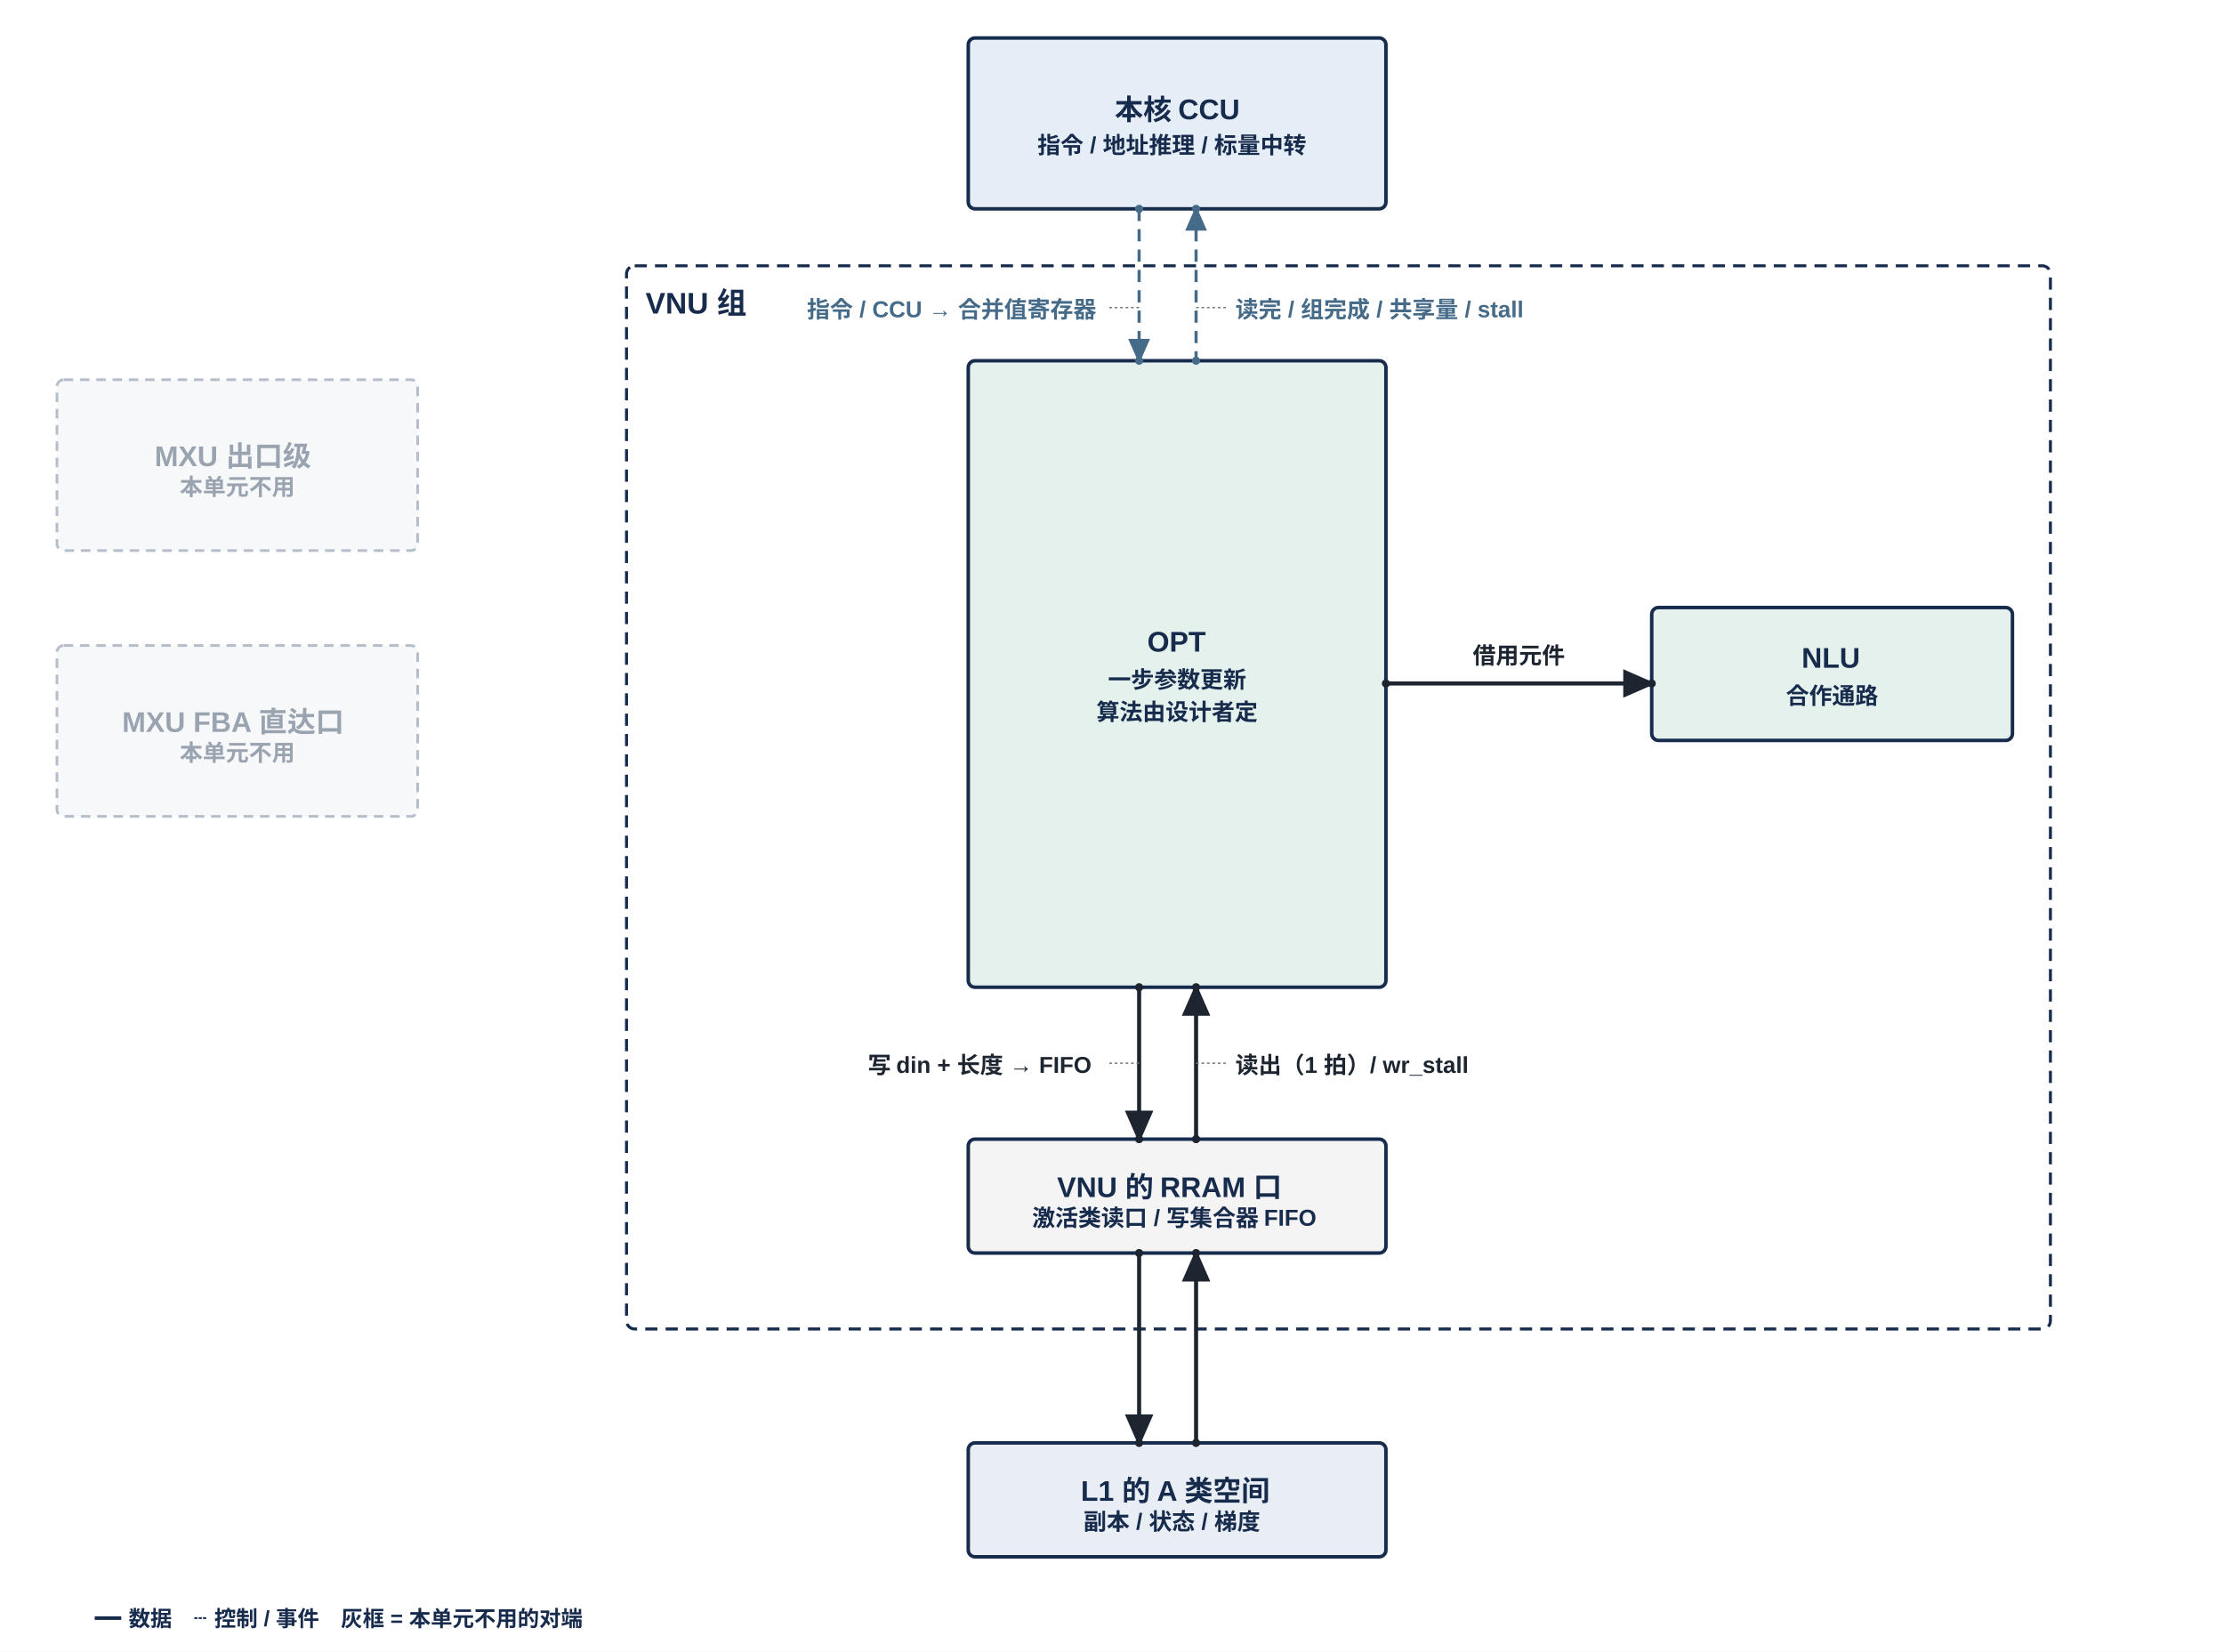
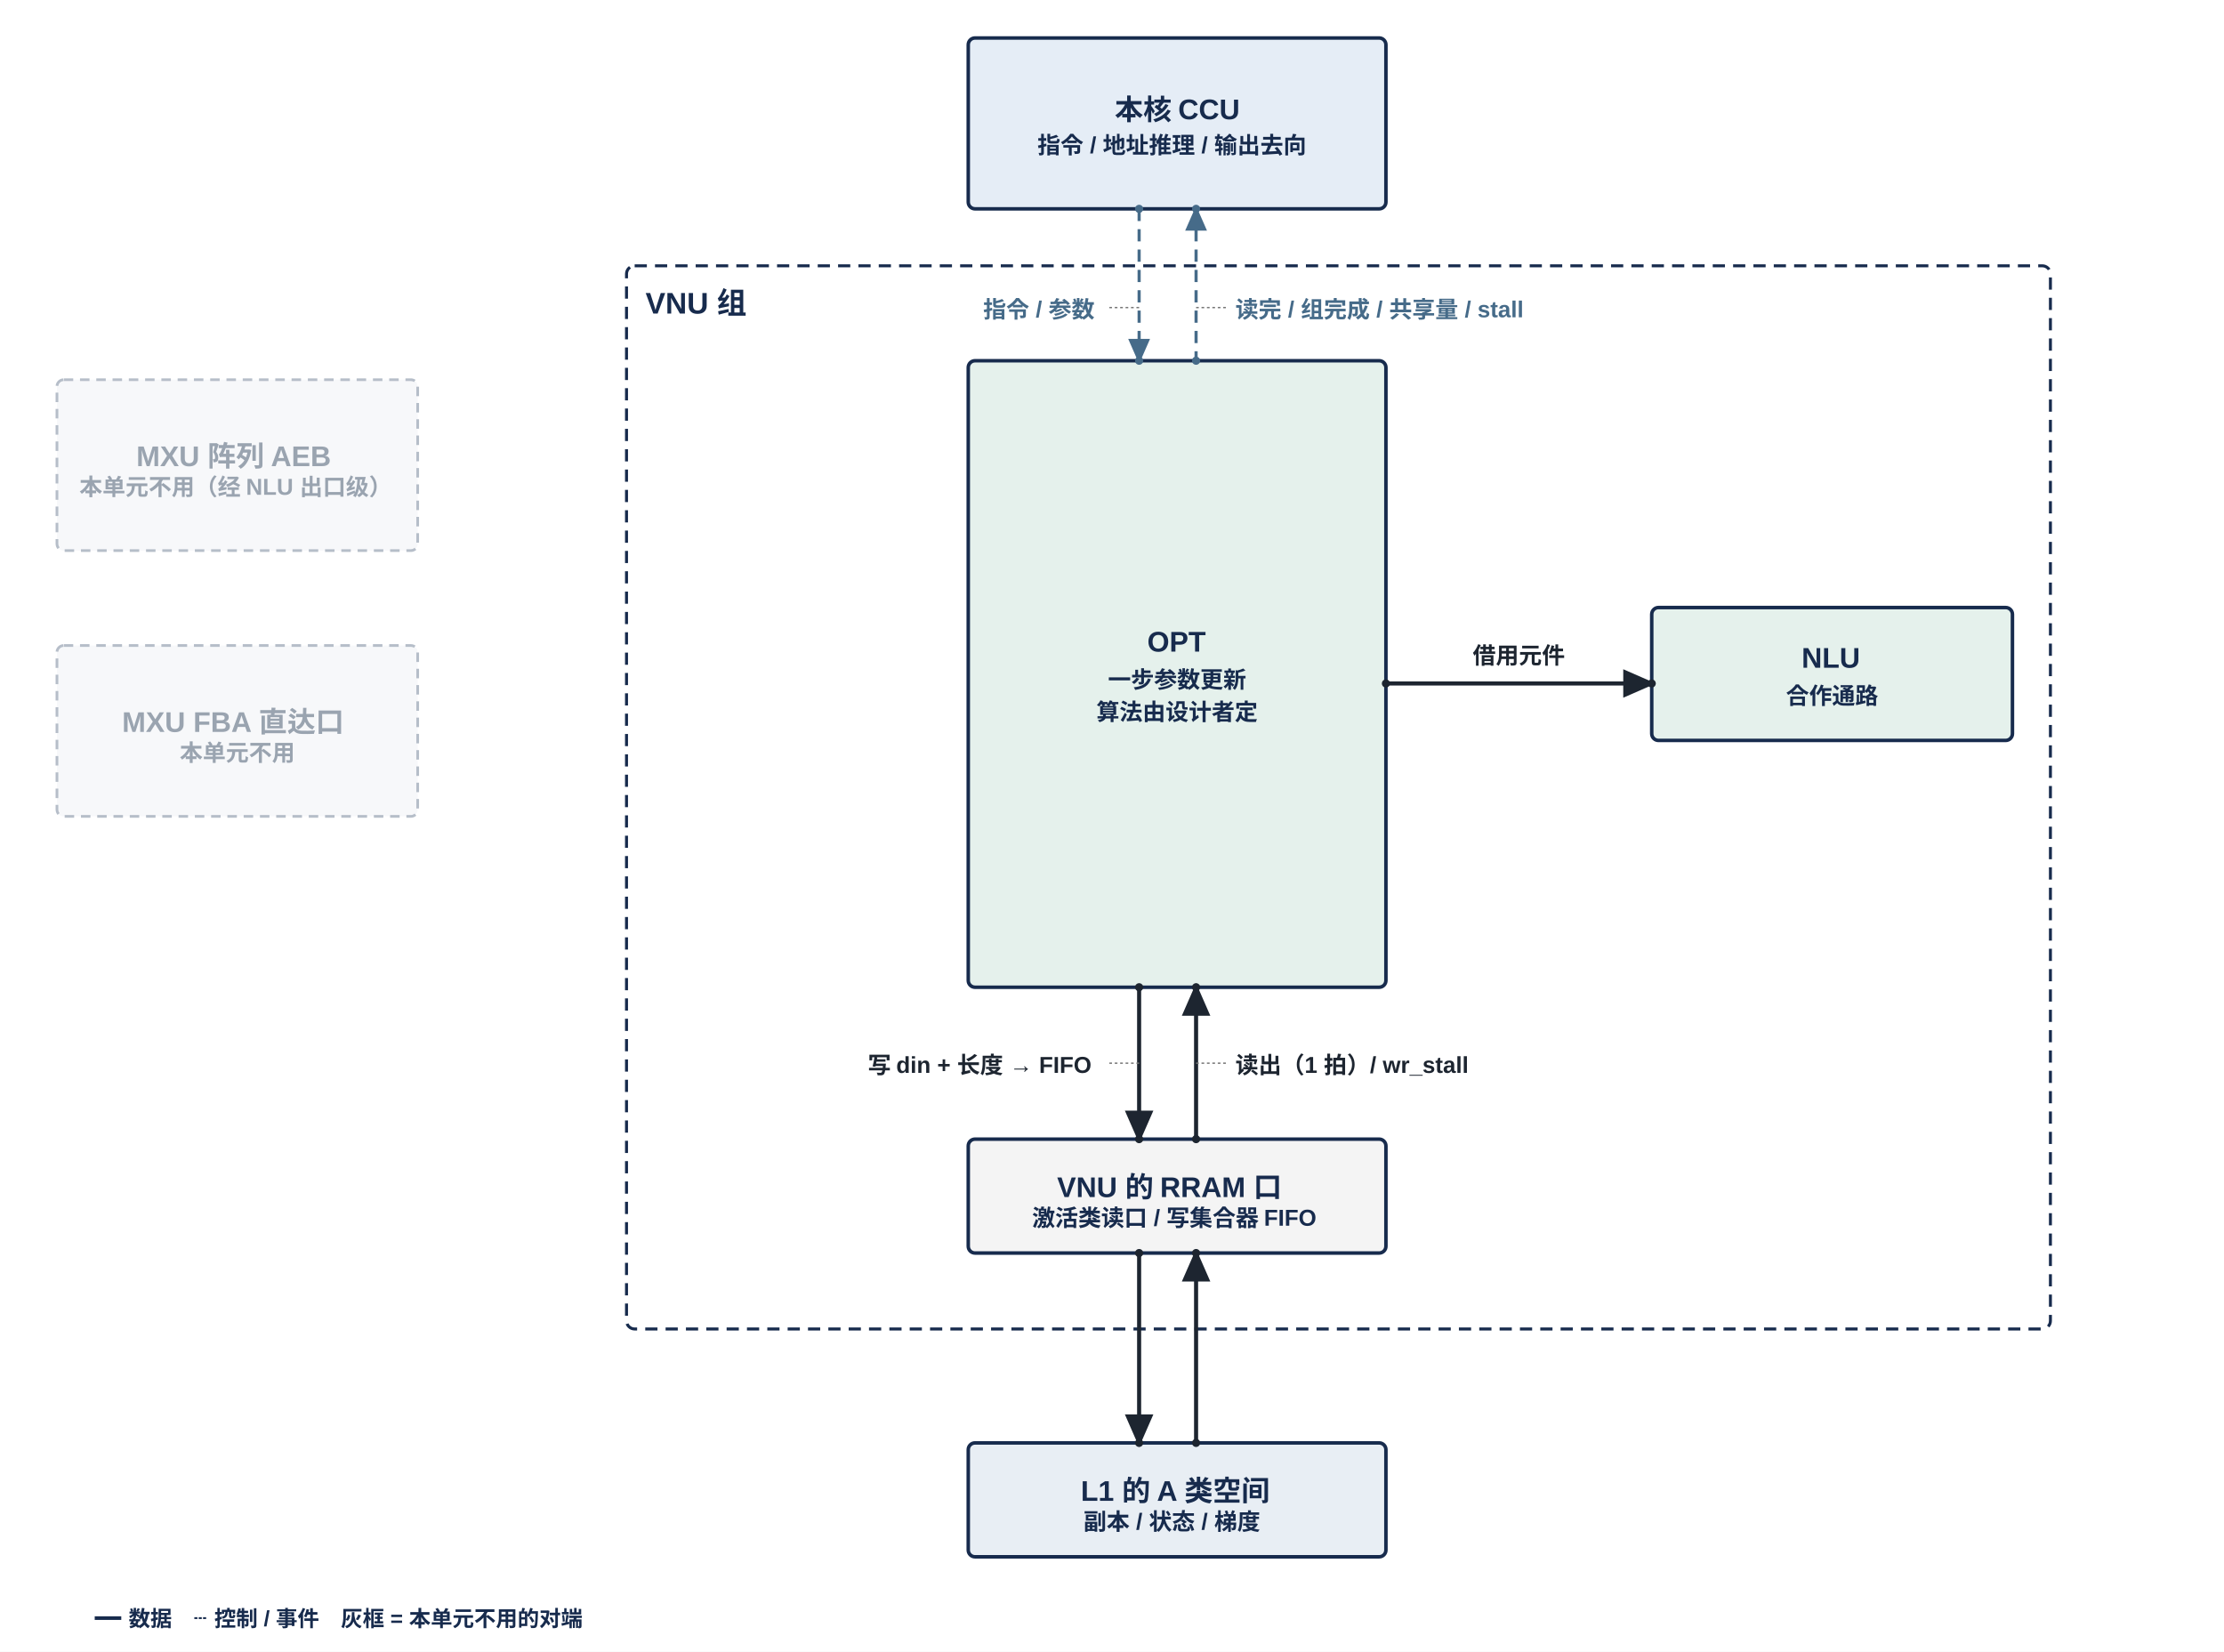
<svg xmlns="http://www.w3.org/2000/svg" width="1640" height="1218" viewBox="0 0 1640 1218">
  <defs>
    <marker id="ad" markerWidth="8" markerHeight="7" refX="7" refY="3.5" orient="auto">
      <path d="M0,0 L8,3.5 L0,7Z" fill="#1d2530" />
    </marker>
    <marker id="ac" markerWidth="8" markerHeight="7" refX="7" refY="3.5" orient="auto">
      <path d="M0,0 L8,3.5 L0,7Z" fill="#466b89" />
    </marker>
  </defs>
  <rect width="100%" height="100%" fill="white" />
  <rect x="462" y="196" width="1050" height="784" rx="6" fill="none" stroke="#172b4d" stroke-width="2.2" stroke-dasharray="9 6" />
  <text x="476.0" y="218" text-anchor="start" dominant-baseline="central" font-family="Microsoft YaHei,Arial,sans-serif" font-size="22" font-weight="700" fill="#172b4d">VNU 组</text>
  <rect x="714" y="28" width="308" height="126" rx="5" fill="#e5edf6" stroke="#172b4d" stroke-width="2.6" />
  <text x="822.0" y="79.1" text-anchor="start" dominant-baseline="central" font-family="Microsoft YaHei,Arial,sans-serif" font-size="21" font-weight="700" fill="#172b4d">本核 CCU</text>
-   <text x="765.0" y="105.7" text-anchor="start" dominant-baseline="central" font-family="Microsoft YaHei,Arial,sans-serif" font-size="17" font-weight="700" fill="#172b4d">指令 / 地址推理 / 标量中转</text>
+   <text x="765.0" y="105.7" text-anchor="start" dominant-baseline="central" font-family="Microsoft YaHei,Arial,sans-serif" font-size="17" font-weight="700" fill="#172b4d">指令 / 地址推理 / 输出去向</text>
  <rect x="42" y="280" width="266" height="126" rx="5" fill="#f7f8fa" stroke="#b6bec9" stroke-width="2" stroke-dasharray="7 5" />
-   <text x="114.0" y="331.1" text-anchor="start" dominant-baseline="central" font-family="Microsoft YaHei,Arial,sans-serif" font-size="21" font-weight="700" fill="#9aa4b0">MXU 出口级</text>
-   <text x="132.5" y="357.7" text-anchor="start" dominant-baseline="central" font-family="Microsoft YaHei,Arial,sans-serif" font-size="17" font-weight="700" fill="#9aa4b0">本单元不用</text>
+   <text x="100.5" y="331.1" text-anchor="start" dominant-baseline="central" font-family="Microsoft YaHei,Arial,sans-serif" font-size="21" font-weight="700" fill="#9aa4b0">MXU 阵列 AEB</text>
+   <text x="58.5" y="357.7" text-anchor="start" dominant-baseline="central" font-family="Microsoft YaHei,Arial,sans-serif" font-size="17" font-weight="700" fill="#9aa4b0">本单元不用（经 NLU 出口级）</text>
  <rect x="42" y="476" width="266" height="126" rx="5" fill="#f7f8fa" stroke="#b6bec9" stroke-width="2" stroke-dasharray="7 5" />
  <text x="90.0" y="527.1" text-anchor="start" dominant-baseline="central" font-family="Microsoft YaHei,Arial,sans-serif" font-size="21" font-weight="700" fill="#9aa4b0">MXU FBA 直达口</text>
  <text x="132.5" y="553.7" text-anchor="start" dominant-baseline="central" font-family="Microsoft YaHei,Arial,sans-serif" font-size="17" font-weight="700" fill="#9aa4b0">本单元不用</text>
  <rect x="714" y="266" width="308" height="462" rx="5" fill="#e5f1ec" stroke="#172b4d" stroke-width="2.6" />
  <text x="846.0" y="473.2" text-anchor="start" dominant-baseline="central" font-family="Microsoft YaHei,Arial,sans-serif" font-size="21" font-weight="700" fill="#172b4d">OPT</text>
  <text x="817.0" y="499.8" text-anchor="start" dominant-baseline="central" font-family="Microsoft YaHei,Arial,sans-serif" font-size="17" font-weight="700" fill="#172b4d">一步参数更新</text>
  <text x="808.5" y="523.6" text-anchor="start" dominant-baseline="central" font-family="Microsoft YaHei,Arial,sans-serif" font-size="17" font-weight="700" fill="#172b4d">算法由设计者定</text>
  <rect x="714" y="840" width="308" height="84" rx="5" fill="#f4f4f4" stroke="#172b4d" stroke-width="2.6" />
  <text x="779.5" y="870.1" text-anchor="start" dominant-baseline="central" font-family="Microsoft YaHei,Arial,sans-serif" font-size="21" font-weight="700" fill="#172b4d">VNU 的 RRAM 口</text>
  <text x="761.0" y="896.7" text-anchor="start" dominant-baseline="central" font-family="Microsoft YaHei,Arial,sans-serif" font-size="17" font-weight="700" fill="#172b4d">激活类读口 / 写集合器 FIFO</text>
  <rect x="714" y="1064" width="308" height="84" rx="5" fill="#e8eef4" stroke="#172b4d" stroke-width="2.6" />
  <text x="797.0" y="1094.1" text-anchor="start" dominant-baseline="central" font-family="Microsoft YaHei,Arial,sans-serif" font-size="21" font-weight="700" fill="#172b4d">L1 的 A 类空间</text>
  <text x="799.0" y="1120.7" text-anchor="start" dominant-baseline="central" font-family="Microsoft YaHei,Arial,sans-serif" font-size="17" font-weight="700" fill="#172b4d">副本 / 状态 / 梯度</text>
  <rect x="1218" y="448" width="266" height="98" rx="5" fill="#e5f1ec" stroke="#172b4d" stroke-width="2.6" />
  <text x="1328.5" y="485.1" text-anchor="start" dominant-baseline="central" font-family="Microsoft YaHei,Arial,sans-serif" font-size="21" font-weight="700" fill="#172b4d">NLU</text>
  <text x="1317.0" y="511.7" text-anchor="start" dominant-baseline="central" font-family="Microsoft YaHei,Arial,sans-serif" font-size="17" font-weight="700" fill="#172b4d">合作通路</text>
  <path d="M840,154 L840,266" fill="none" stroke="#466b89" stroke-width="2.3" stroke-dasharray="9 6" />
  <path d="M840.0,254.0 L840,266" stroke="#466b89" stroke-width="2.3" marker-end="url(#ac)" />
  <path d="M882,154 L882,266" fill="none" stroke="#466b89" stroke-width="2.3" stroke-dasharray="9 6" />
  <path d="M882.0,166.0 L882,154" stroke="#466b89" stroke-width="2.3" marker-end="url(#ac)" />
  <path d="M840,728 L840,840" fill="none" stroke="#1d2530" stroke-width="3" />
  <path d="M840.0,828.0 L840,840" stroke="#1d2530" stroke-width="3" marker-end="url(#ad)" />
  <path d="M882,728 L882,840" fill="none" stroke="#1d2530" stroke-width="3" />
  <path d="M882.0,740.0 L882,728" stroke="#1d2530" stroke-width="3" marker-end="url(#ad)" />
  <path d="M840,924 L840,1064" fill="none" stroke="#1d2530" stroke-width="3" />
  <path d="M840.0,1052.0 L840,1064" stroke="#1d2530" stroke-width="3" marker-end="url(#ad)" />
  <path d="M882,924 L882,1064" fill="none" stroke="#1d2530" stroke-width="3" />
  <path d="M882.0,936.0 L882,924" stroke="#1d2530" stroke-width="3" marker-end="url(#ad)" />
  <path d="M1022,504 L1218,504" fill="none" stroke="#1d2530" stroke-width="3" />
  <path d="M1206.0,504.0 L1218,504" stroke="#1d2530" stroke-width="3" marker-end="url(#ad)" />
  <circle cx="840" cy="266" r="3" fill="#466b89" />
  <circle cx="840" cy="154" r="3" fill="#466b89" />
  <path d="M840,226.8 L818,226.8" stroke="#777" stroke-width="1" stroke-dasharray="2 2" fill="none" />
-   <rect x="588.0" y="213.8" width="230" height="26" rx="2" fill="white" />
-   <text x="595.0" y="226.8" text-anchor="start" dominant-baseline="central" font-family="Microsoft YaHei,Arial,sans-serif" font-size="17" font-weight="700" fill="#466b89">指令 / CCU → 合并值寄存器</text>
+   <rect x="718.0" y="213.8" width="100" height="26" rx="2" fill="white" />
+   <text x="725.0" y="226.8" text-anchor="start" dominant-baseline="central" font-family="Microsoft YaHei,Arial,sans-serif" font-size="17" font-weight="700" fill="#466b89">指令 / 参数</text>
  <circle cx="882" cy="266" r="3" fill="#466b89" />
  <circle cx="882" cy="154" r="3" fill="#466b89" />
  <path d="M882,226.8 L904,226.8" stroke="#777" stroke-width="1" stroke-dasharray="2 2" fill="none" />
  <rect x="904.0" y="213.8" width="239" height="26" rx="2" fill="white" />
  <text x="911.0" y="226.8" text-anchor="start" dominant-baseline="central" font-family="Microsoft YaHei,Arial,sans-serif" font-size="17" font-weight="700" fill="#466b89">读完 / 组完成 / 共享量 / stall</text>
  <circle cx="840" cy="840" r="3" fill="#1d2530" />
  <circle cx="840" cy="728" r="3" fill="#1d2530" />
  <path d="M840,784.0 L818,784.0" stroke="#777" stroke-width="1" stroke-dasharray="2 2" fill="none" />
  <rect x="633.0" y="771.0" width="185" height="26" rx="2" fill="white" />
  <text x="640.0" y="784.0" text-anchor="start" dominant-baseline="central" font-family="Microsoft YaHei,Arial,sans-serif" font-size="17" font-weight="700" fill="#1d2530">写 din + 长度 → FIFO</text>
  <circle cx="882" cy="728" r="3" fill="#1d2530" />
  <circle cx="882" cy="840" r="3" fill="#1d2530" />
  <path d="M882,784.0 L904,784.0" stroke="#777" stroke-width="1" stroke-dasharray="2 2" fill="none" />
  <rect x="904.0" y="771.0" width="191" height="26" rx="2" fill="white" />
  <text x="911.0" y="784.0" text-anchor="start" dominant-baseline="central" font-family="Microsoft YaHei,Arial,sans-serif" font-size="17" font-weight="700" fill="#1d2530">读出（1 拍）/ wr_stall</text>
  <circle cx="840" cy="1064" r="3" fill="#1d2530" />
  <circle cx="840" cy="924" r="3" fill="#1d2530" />
  <circle cx="882" cy="1064" r="3" fill="#1d2530" />
  <circle cx="882" cy="924" r="3" fill="#1d2530" />
  <circle cx="1218" cy="504" r="3" fill="#1d2530" />
  <circle cx="1022" cy="504" r="3" fill="#1d2530" />
  <rect x="1079.0" y="469.0" width="82" height="26" rx="2" fill="white" />
  <text x="1086.0" y="482.0" text-anchor="start" dominant-baseline="central" font-family="Microsoft YaHei,Arial,sans-serif" font-size="17" font-weight="700" fill="#1d2530">借用元件</text>
  <text x="70.0" y="1190" text-anchor="start" dominant-baseline="central" font-family="Microsoft YaHei,Arial,sans-serif" font-size="16" font-weight="700" fill="#172b4d">━━ 数据　┄ 控制 / 事件　灰框 = 本单元不用的对端</text>
</svg>
